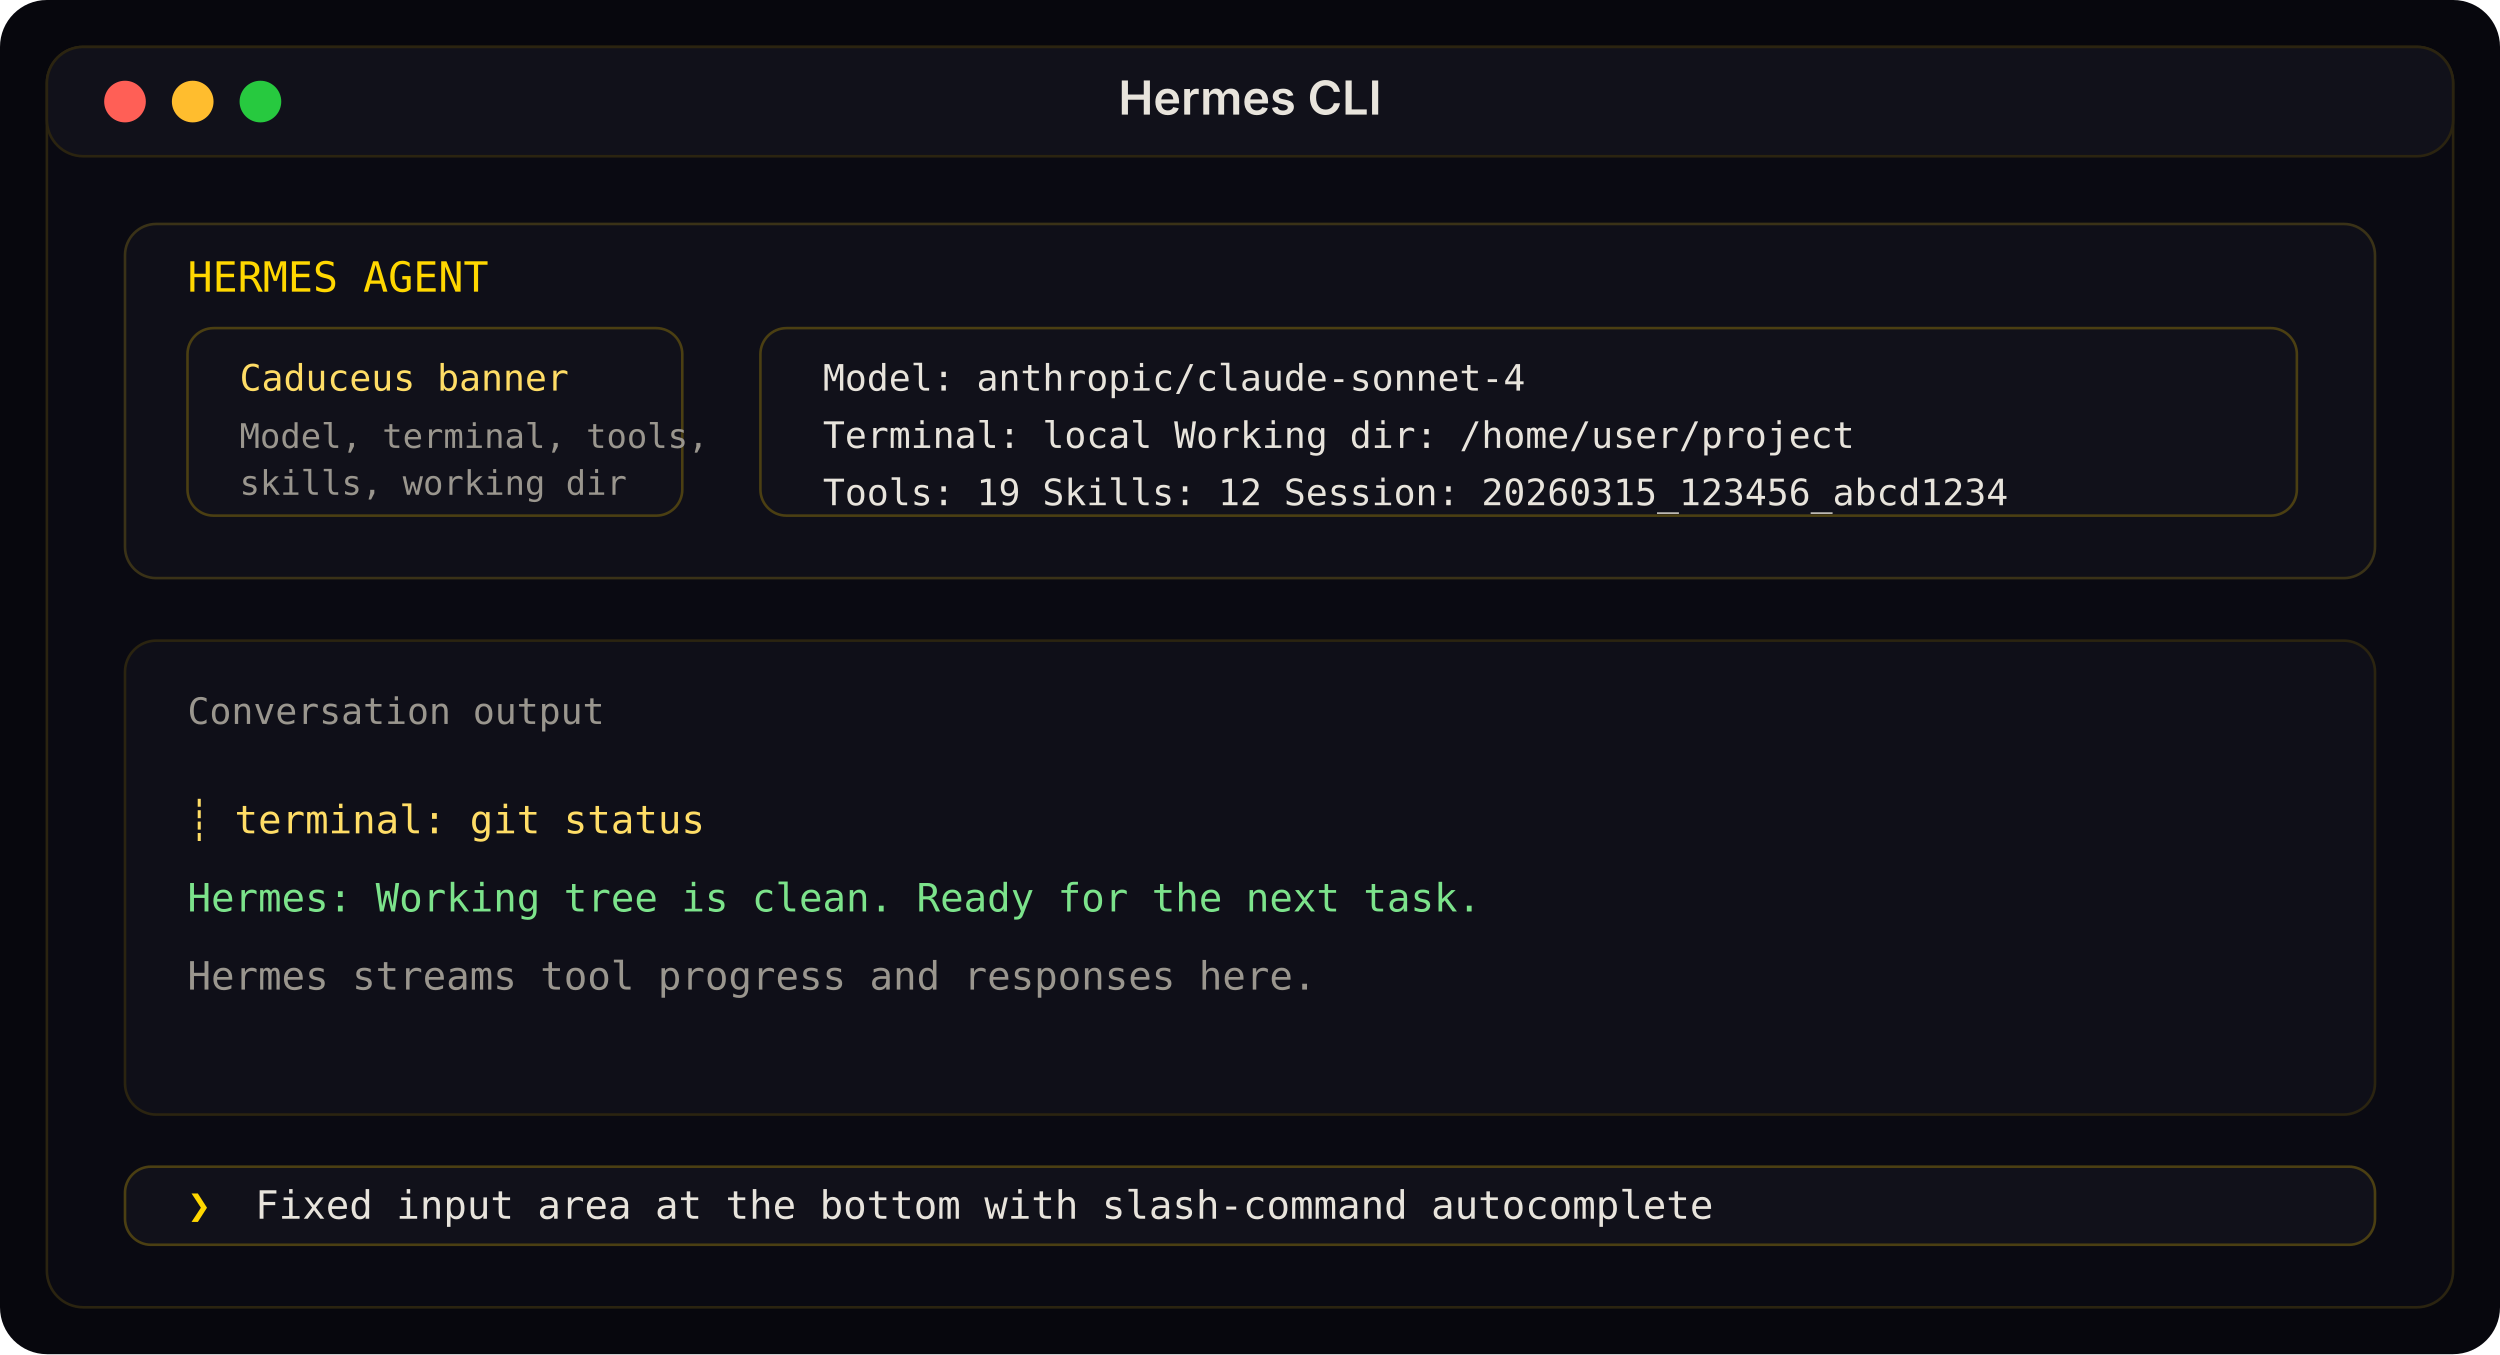
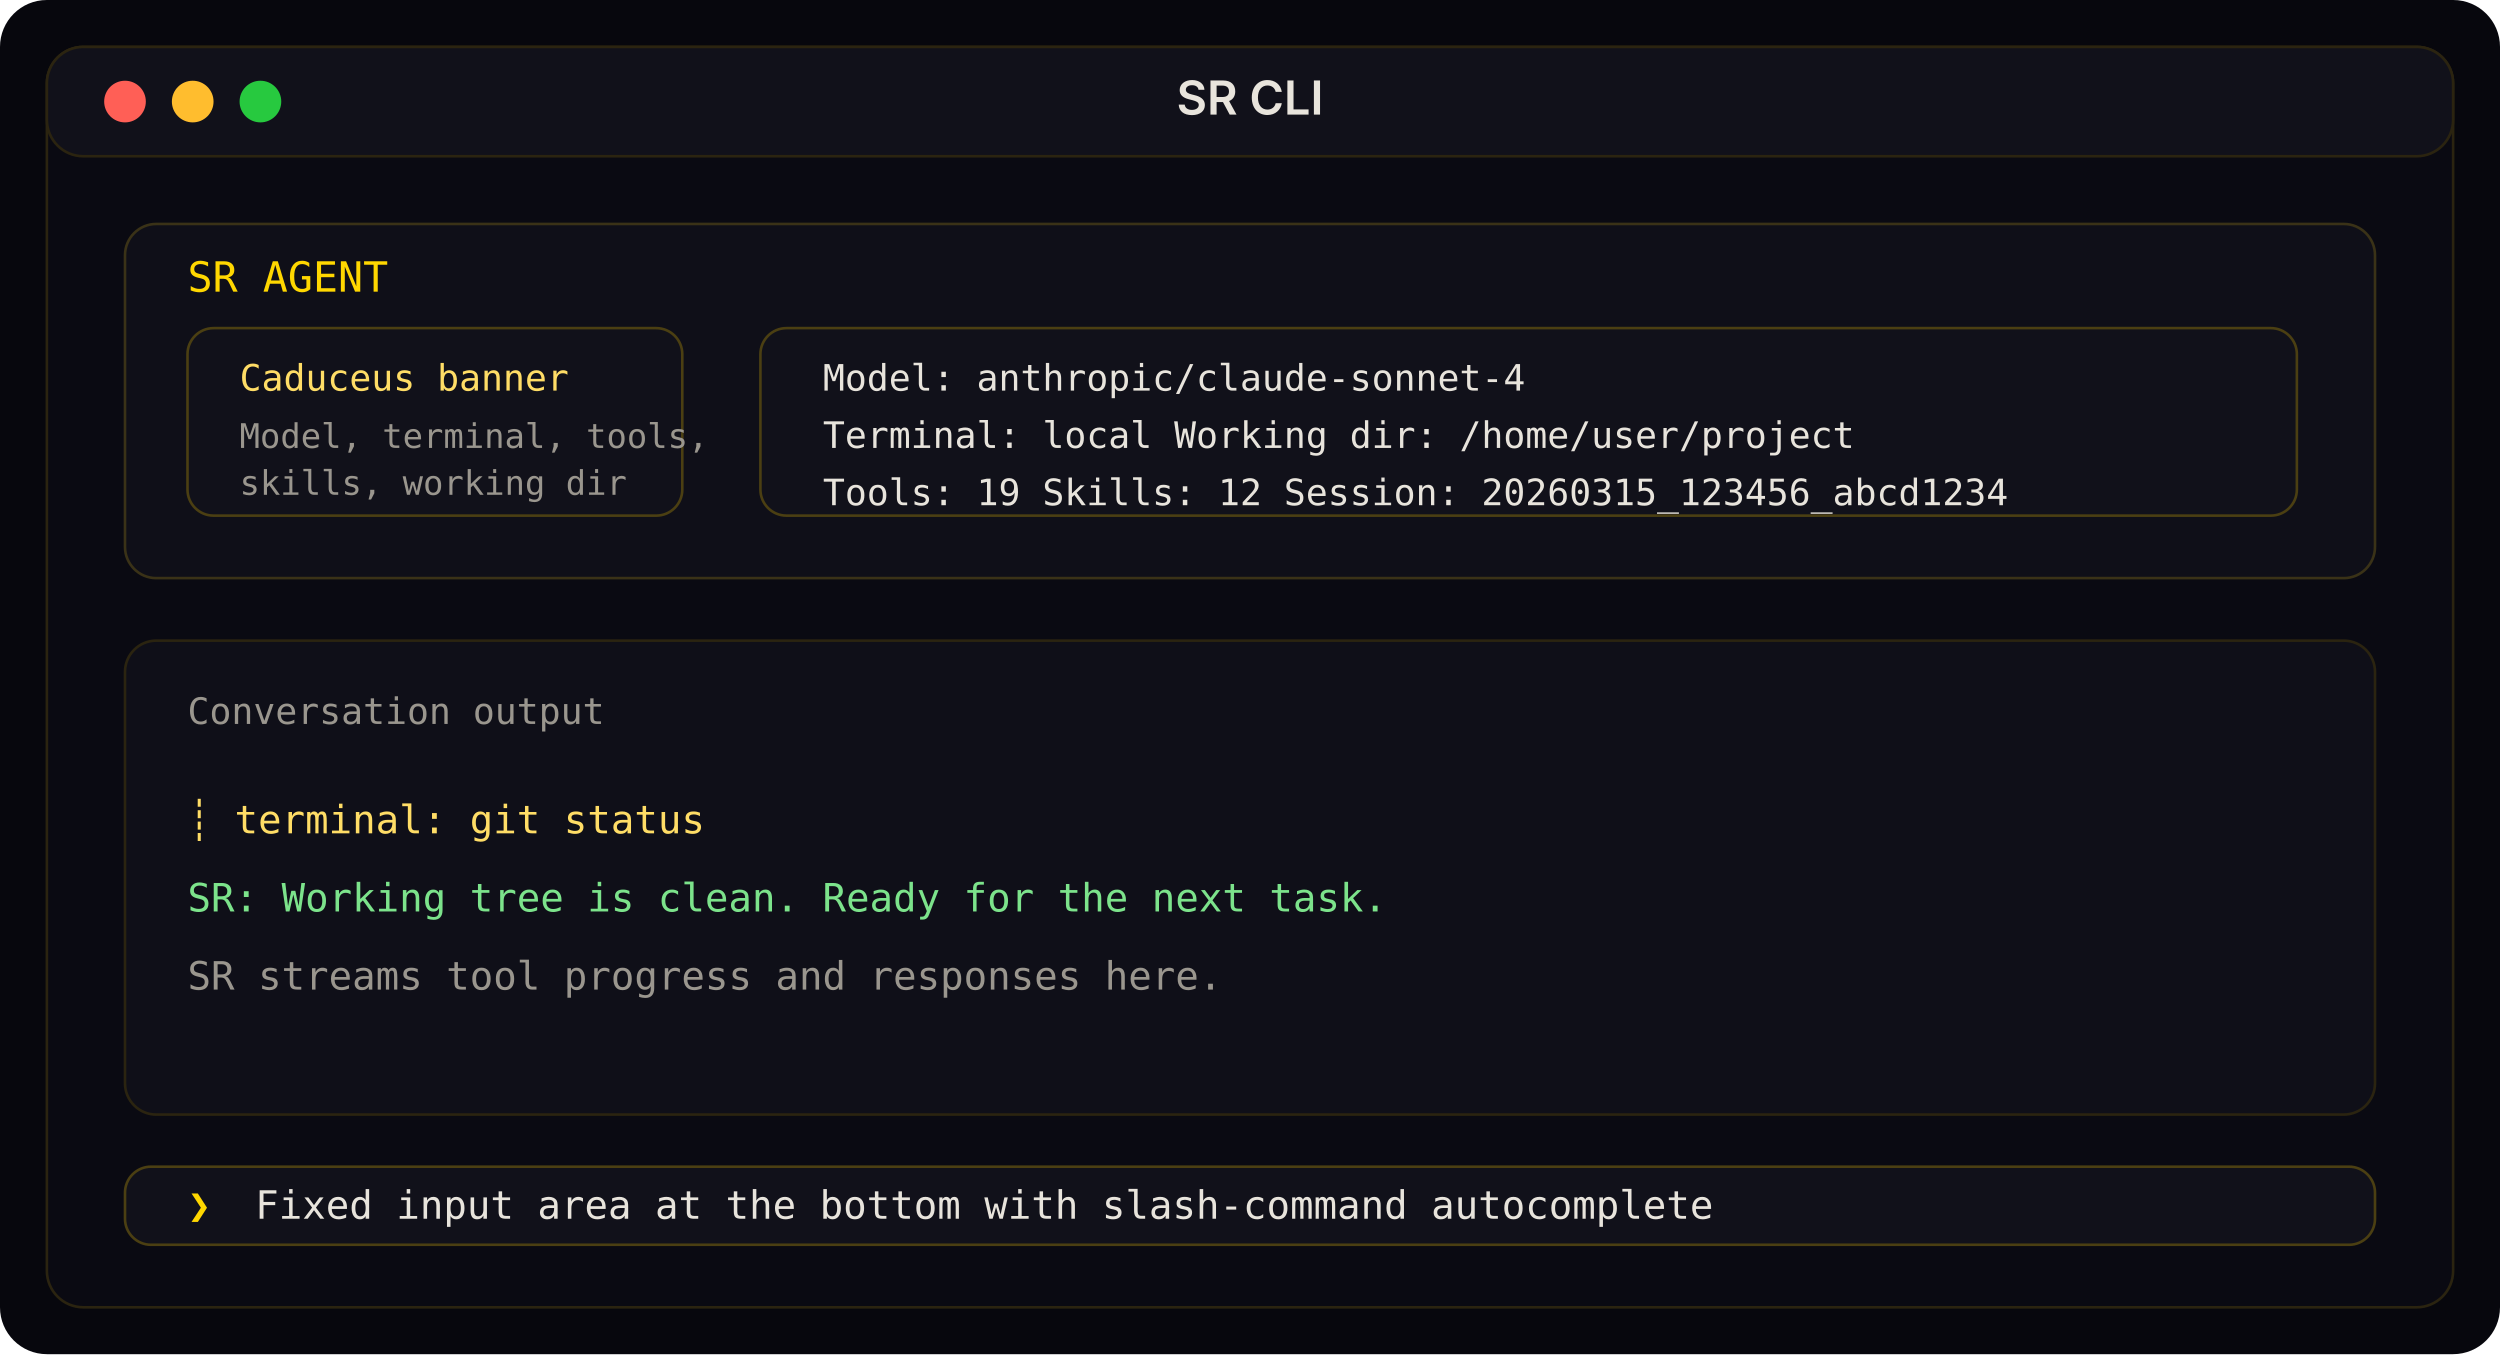
<svg xmlns="http://www.w3.org/2000/svg" width="960" height="520" viewBox="0 0 960 520" role="img" aria-labelledby="title desc">
  <rect width="960" height="520" rx="18" fill="#07070d" />
  <rect x="18" y="18" width="924" height="484" rx="14" fill="#0a0a12" stroke="#2b2410" />
  <rect x="18" y="18" width="924" height="42" rx="14" fill="#11111a" stroke="#2b2410" />
  <circle cx="48" cy="39" r="8" fill="#ff5f56" />
  <circle cx="74" cy="39" r="8" fill="#ffbd2e" />
  <circle cx="100" cy="39" r="8" fill="#27c93f" />
-   <text x="480" y="44" text-anchor="middle" fill="#e8e4dc" font-family="Inter, sans-serif" font-size="18" font-weight="600">Hermes CLI</text>
+   <text x="480" y="44" text-anchor="middle" fill="#e8e4dc" font-family="Inter, sans-serif" font-size="18" font-weight="600">SR CLI</text>
  <rect x="48" y="86" width="864" height="136" rx="12" fill="#0f0f18" stroke="#3a3217" />
-   <text x="72" y="112" fill="#ffd700" font-family="JetBrains Mono, monospace" font-size="16">HERMES AGENT</text>
+   <text x="72" y="112" fill="#ffd700" font-family="JetBrains Mono, monospace" font-size="16">SR AGENT</text>
  <rect x="72" y="126" width="190" height="72" rx="10" fill="#11111a" stroke="#4b3f12" />
  <text x="92" y="150" fill="#ffdd66" font-family="JetBrains Mono, monospace" font-size="14">Caduceus banner</text>
  <text x="92" y="172" fill="#9a968e" font-family="JetBrains Mono, monospace" font-size="13">Model, terminal, tools,</text>
  <text x="92" y="190" fill="#9a968e" font-family="JetBrains Mono, monospace" font-size="13">skills, working dir</text>
  <rect x="292" y="126" width="590" height="72" rx="10" fill="#11111a" stroke="#4b3f12" />
  <text x="316" y="150" fill="#e8e4dc" font-family="JetBrains Mono, monospace" font-size="14">Model: anthropic/claude-sonnet-4</text>
  <text x="316" y="172" fill="#e8e4dc" font-family="JetBrains Mono, monospace" font-size="14">Terminal: local   Working dir: /home/user/project</text>
  <text x="316" y="194" fill="#e8e4dc" font-family="JetBrains Mono, monospace" font-size="14">Tools: 19   Skills: 12   Session: 20260315_123456_abcd1234</text>
  <rect x="48" y="246" width="864" height="182" rx="12" fill="#0f0f18" stroke="#2b2410" />
  <text x="72" y="278" fill="#9a968e" font-family="JetBrains Mono, monospace" font-size="14">Conversation output</text>
  <text x="72" y="320" fill="#ffdd66" font-family="JetBrains Mono, monospace" font-size="15">┊ terminal: git status</text>
-   <text x="72" y="350" fill="#7ce38b" font-family="JetBrains Mono, monospace" font-size="15">Hermes: Working tree is clean. Ready for the next task.</text>
-   <text x="72" y="380" fill="#9a968e" font-family="JetBrains Mono, monospace" font-size="15">Hermes streams tool progress and responses here.</text>
+   <text x="72" y="350" fill="#7ce38b" font-family="JetBrains Mono, monospace" font-size="15">SR: Working tree is clean. Ready for the next task.</text>
+   <text x="72" y="380" fill="#9a968e" font-family="JetBrains Mono, monospace" font-size="15">SR streams tool progress and responses here.</text>
  <rect x="48" y="448" width="864" height="30" rx="10" fill="#11111a" stroke="#4b3f12" />
  <text x="72" y="468" fill="#ffd700" font-family="JetBrains Mono, monospace" font-size="15">❯</text>
  <text x="98" y="468" fill="#e8e4dc" font-family="JetBrains Mono, monospace" font-size="15">Fixed input area at the bottom with slash-command autocomplete</text>
</svg>
